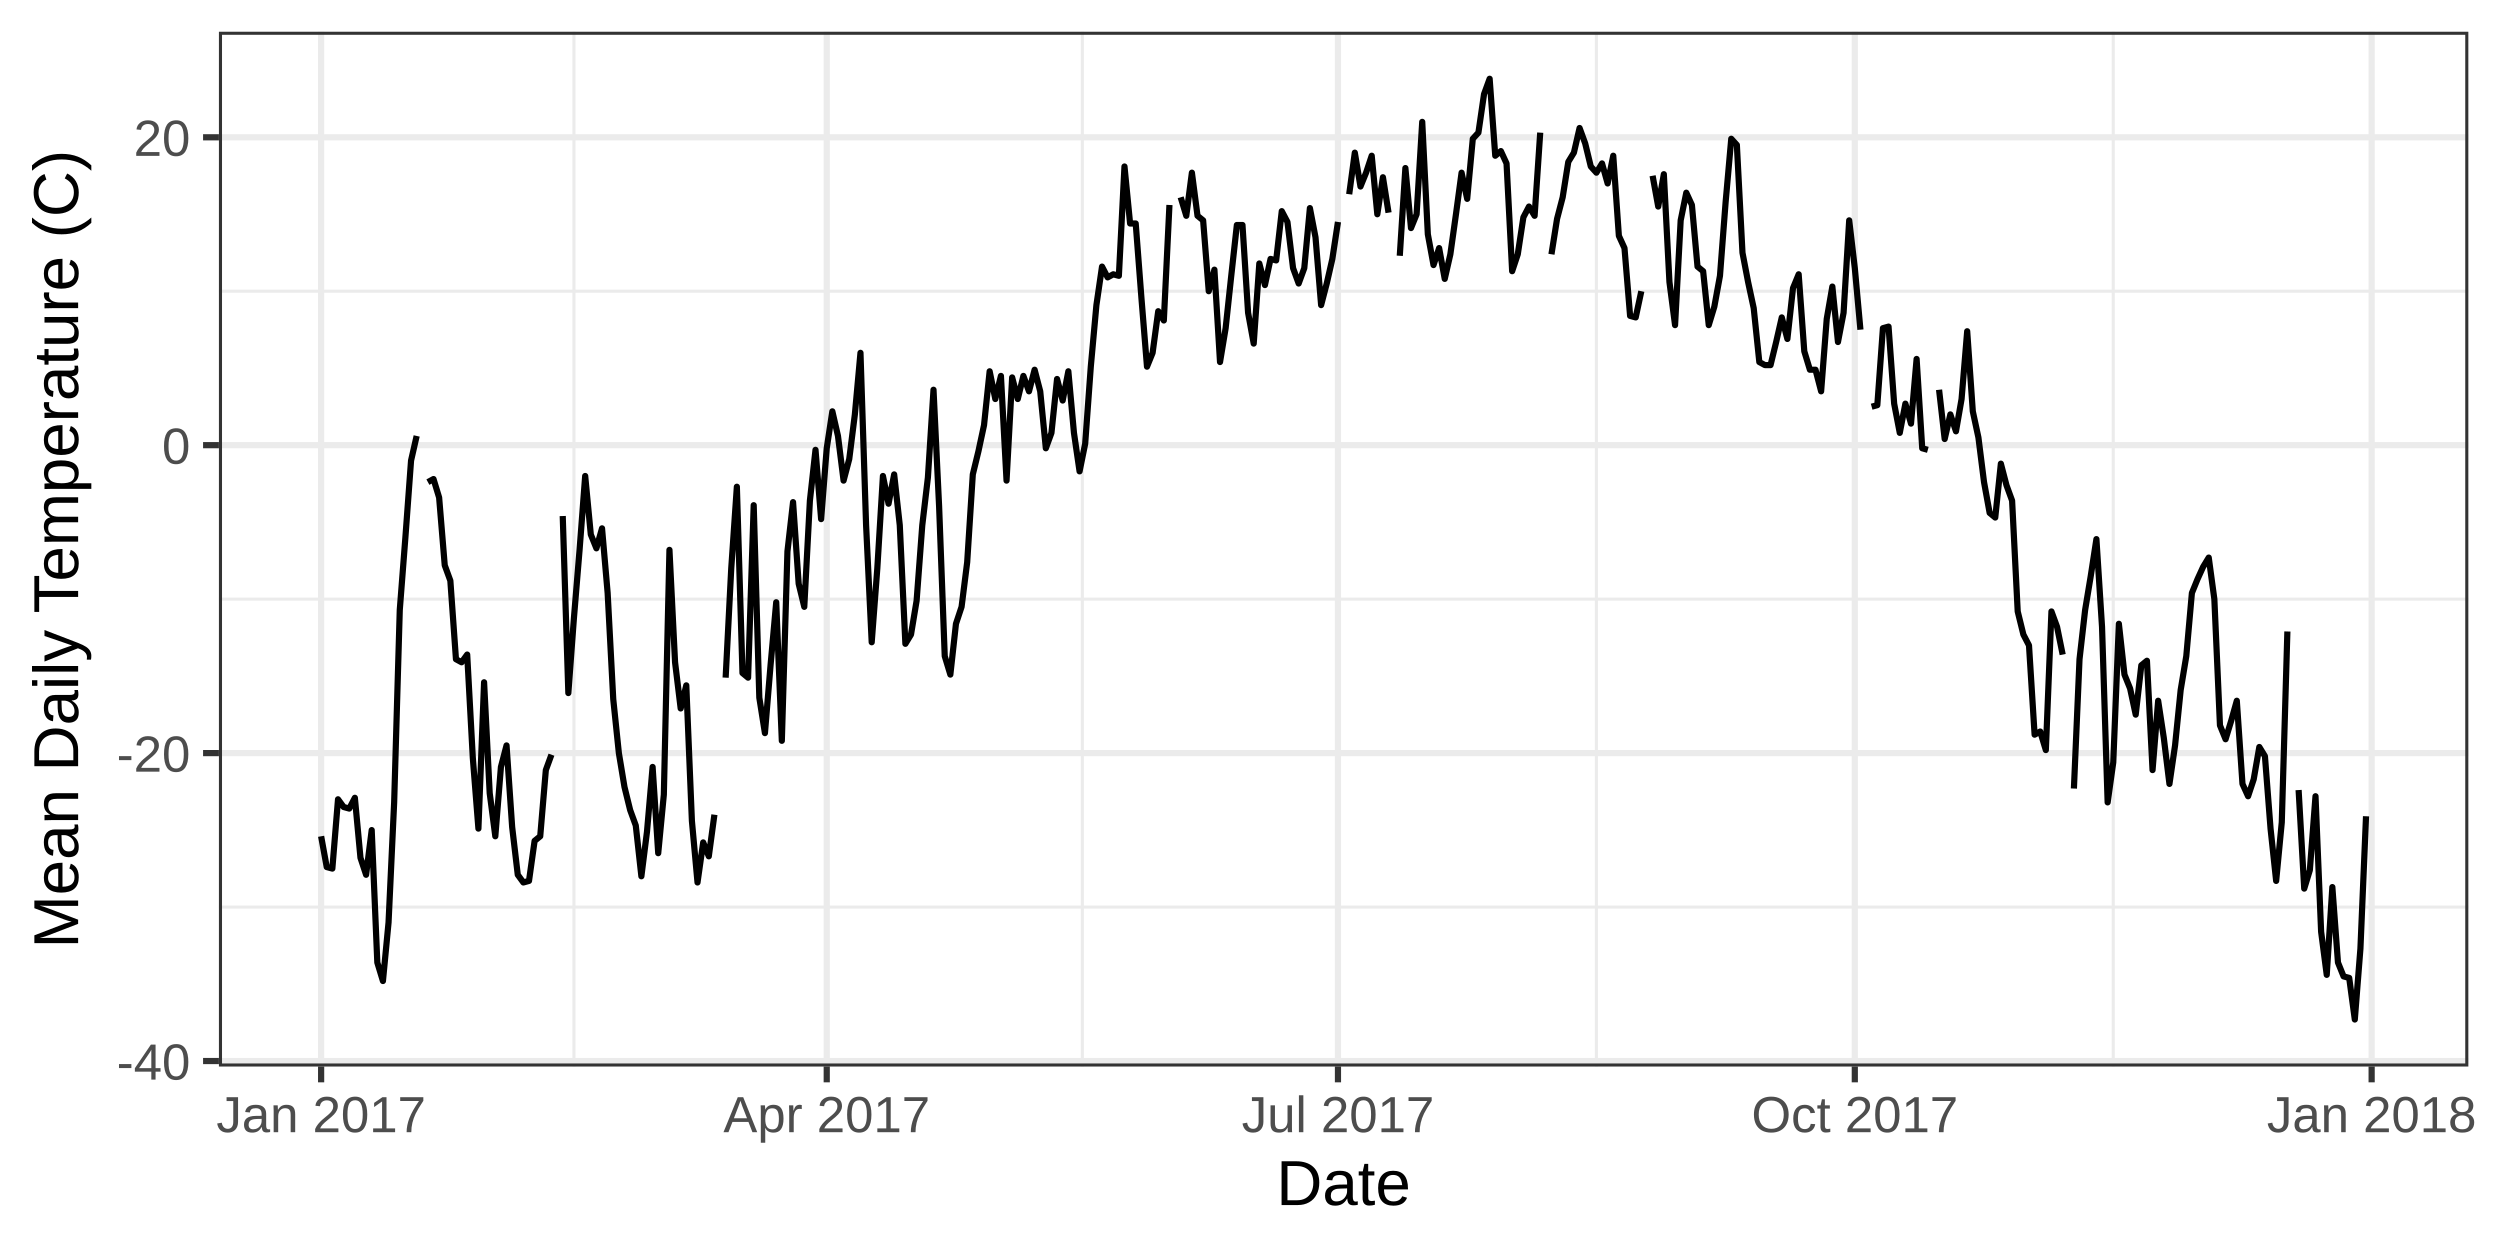
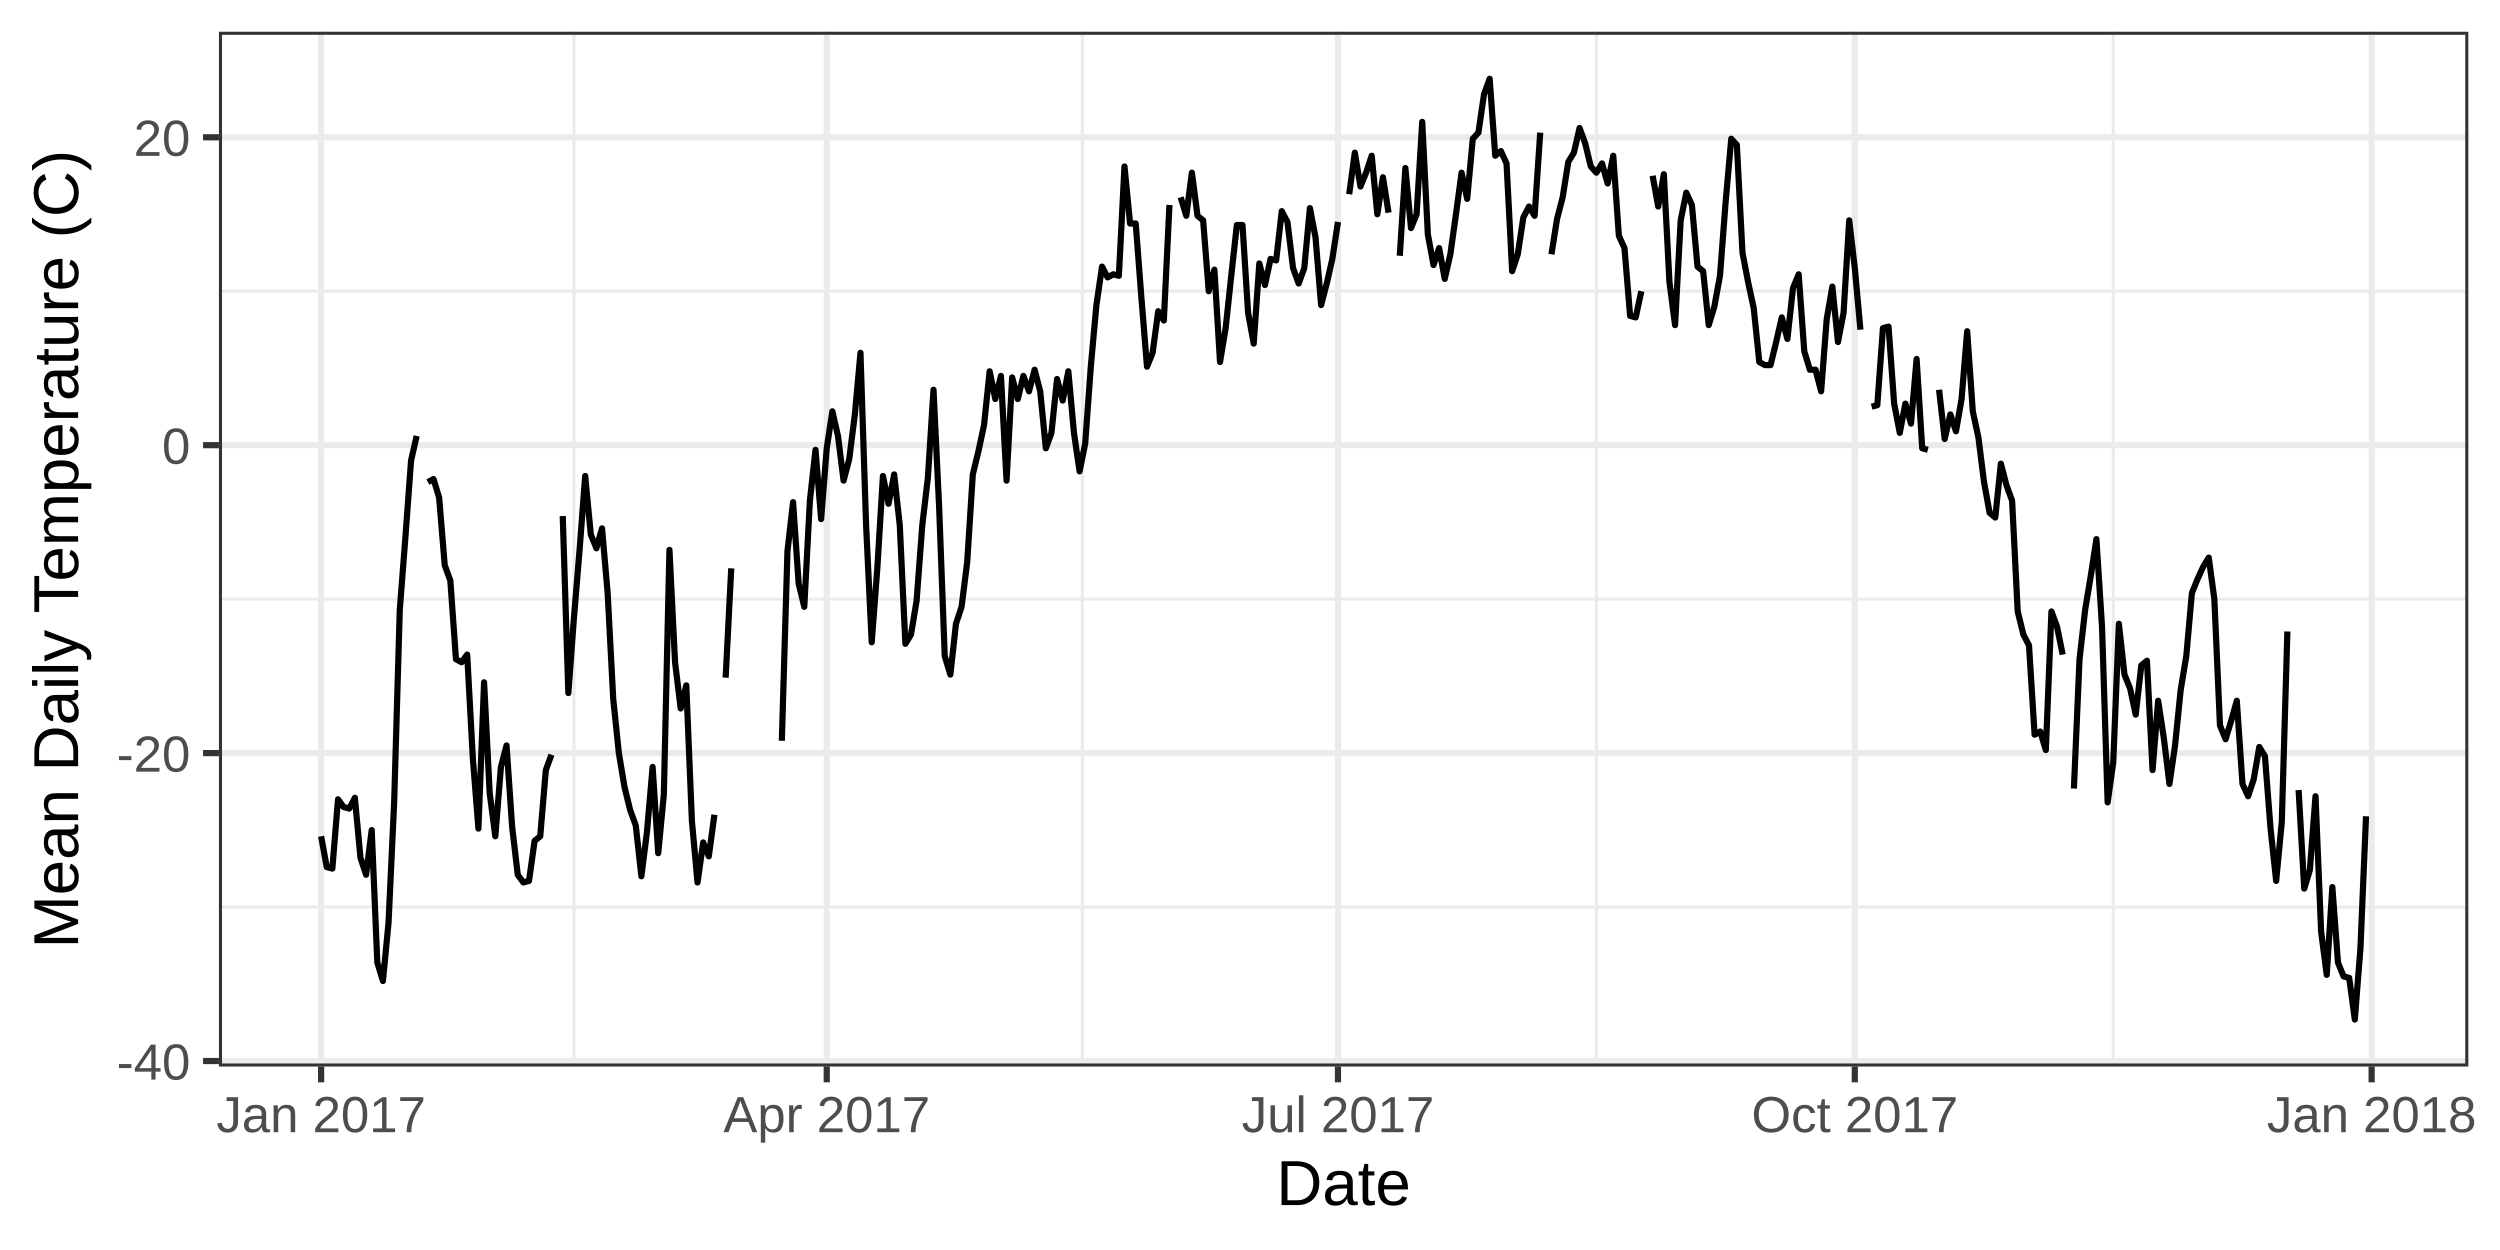
<svg xmlns="http://www.w3.org/2000/svg" class="svglite" width="432.00pt" height="216.00pt" viewBox="0 0 432.00 216.00">
  <defs>
    <style type="text/css">
    .svglite line, .svglite polyline, .svglite polygon, .svglite path, .svglite rect, .svglite circle {
      fill: none;
      stroke: #000000;
      stroke-linecap: round;
      stroke-linejoin: round;
      stroke-miterlimit: 10.00;
    }
  </style>
  </defs>
  <rect width="100%" height="100%" style="stroke: none; fill: #FFFFFF;" />
  <defs>
    <clipPath id="cpMC4wMHw0MzIuMDB8MC4wMHwyMTYuMDA=">
      <rect x="0.00" y="0.00" width="432.00" height="216.00" />
    </clipPath>
  </defs>
  <g clip-path="url(#cpMC4wMHw0MzIuMDB8MC4wMHwyMTYuMDA=)">
    <rect x="0" y="0.00" width="432.00" height="216.00" style="stroke-width: 1.07; stroke: #FFFFFF; fill: #FFFFFF;" />
  </g>
  <defs>
    <clipPath id="cpMzcuODN8NDI2LjUyfDUuNDh8MTg0LjI5">
      <rect x="37.83" y="5.48" width="388.70" height="178.82" />
    </clipPath>
  </defs>
  <g clip-path="url(#cpMzcuODN8NDI2LjUyfDUuNDh8MTg0LjI5)">
    <rect x="37.83" y="5.48" width="388.70" height="178.82" style="stroke-width: 1.07; stroke: none; fill: #FFFFFF;" />
    <polyline points="37.83,156.74 426.52,156.74 " style="stroke-width: 0.53; stroke: #EBEBEB; stroke-linecap: butt;" />
    <polyline points="37.83,103.53 426.52,103.53 " style="stroke-width: 0.53; stroke: #EBEBEB; stroke-linecap: butt;" />
    <polyline points="37.83,50.32 426.52,50.32 " style="stroke-width: 0.53; stroke: #EBEBEB; stroke-linecap: butt;" />
    <polyline points="99.18,184.29 99.18,5.48 " style="stroke-width: 0.53; stroke: #EBEBEB; stroke-linecap: butt;" />
    <polyline points="187.03,184.29 187.03,5.48 " style="stroke-width: 0.53; stroke: #EBEBEB; stroke-linecap: butt;" />
    <polyline points="275.86,184.29 275.86,5.48 " style="stroke-width: 0.53; stroke: #EBEBEB; stroke-linecap: butt;" />
    <polyline points="365.17,184.29 365.17,5.48 " style="stroke-width: 0.53; stroke: #EBEBEB; stroke-linecap: butt;" />
    <polyline points="37.83,183.35 426.52,183.35 " style="stroke-width: 1.07; stroke: #EBEBEB; stroke-linecap: butt;" />
    <polyline points="37.83,130.14 426.52,130.14 " style="stroke-width: 1.07; stroke: #EBEBEB; stroke-linecap: butt;" />
    <polyline points="37.83,76.93 426.52,76.93 " style="stroke-width: 1.07; stroke: #EBEBEB; stroke-linecap: butt;" />
    <polyline points="37.83,23.72 426.52,23.72 " style="stroke-width: 1.07; stroke: #EBEBEB; stroke-linecap: butt;" />
    <polyline points="55.49,184.29 55.49,5.48 " style="stroke-width: 1.07; stroke: #EBEBEB; stroke-linecap: butt;" />
    <polyline points="142.86,184.29 142.86,5.48 " style="stroke-width: 1.07; stroke: #EBEBEB; stroke-linecap: butt;" />
    <polyline points="231.20,184.29 231.20,5.48 " style="stroke-width: 1.07; stroke: #EBEBEB; stroke-linecap: butt;" />
    <polyline points="320.51,184.29 320.51,5.48 " style="stroke-width: 1.07; stroke: #EBEBEB; stroke-linecap: butt;" />
    <polyline points="409.82,184.29 409.82,5.48 " style="stroke-width: 1.07; stroke: #EBEBEB; stroke-linecap: butt;" />
    <polyline points="55.49,144.51 56.46,149.83 57.43,150.09 58.41,138.12 59.38,139.45 60.35,139.72 61.32,137.86 62.29,148.23 63.26,151.16 64.23,143.44 65.20,166.32 66.17,169.52 67.14,159.41 68.11,138.65 69.08,105.40 70.05,92.89 71.03,79.59 72.00,75.33 " style="stroke-width: 1.07; stroke-linecap: butt;" />
    <polyline points="73.94,83.31 74.91,82.78 75.88,85.97 76.85,97.68 77.82,100.34 78.79,113.91 79.76,114.44 80.73,113.11 81.70,130.94 82.67,143.18 83.65,117.90 84.62,137.06 85.59,144.51 86.56,132.53 87.53,128.81 88.50,142.91 89.47,151.16 90.44,152.49 91.41,152.22 92.38,145.30 93.35,144.51 94.32,133.07 95.29,130.41 " style="stroke-width: 1.07; stroke-linecap: butt;" />
    <polyline points="97.24,89.17 98.21,119.76 99.18,106.73 100.15,95.02 101.12,82.25 102.09,92.36 103.06,94.75 104.03,91.30 105.00,102.47 105.97,120.83 106.94,130.14 107.91,135.99 108.89,139.98 109.86,142.64 110.83,151.42 111.80,143.71 112.77,132.53 113.74,147.43 114.71,137.32 115.68,95.02 116.65,114.44 117.62,122.42 118.59,118.43 119.56,141.85 120.53,152.49 121.51,145.57 122.48,147.97 123.45,140.78 " style="stroke-width: 1.07; stroke-linecap: butt;" />
-     <polyline points="125.39,117.10 126.36,98.21 127.33,84.11 128.30,116.30 129.27,117.10 130.24,87.30 131.21,120.56 132.18,126.68 133.15,114.97 134.13,104.07 135.10,128.01 136.07,95.29 137.04,86.77 138.01,100.87 138.98,104.86 139.95,86.51 140.92,77.73 141.89,89.70 142.86,77.46 143.83,71.08 144.80,75.33 145.77,83.05 146.75,79.32 147.72,71.61 148.69,60.97 149.66,90.76 150.63,110.98 151.60,98.21 152.57,82.25 153.54,87.04 154.51,81.98 155.48,90.76 156.45,111.25 157.42,109.65 158.39,103.80 159.37,90.76 160.34,82.52 161.31,67.35 162.28,87.57 163.25,113.38 164.22,116.57 165.19,107.79 166.16,104.86 167.13,97.15 168.10,81.98 169.07,77.99 170.04,73.47 171.01,64.16 171.99,68.95 172.96,64.96 173.93,83.05 174.90,65.22 175.87,68.95 176.84,64.96 177.81,67.62 178.78,63.89 179.75,67.62 180.72,77.46 181.69,74.80 182.66,65.49 183.63,69.21 184.61,64.16 185.58,74.80 186.55,81.45 187.52,76.66 188.49,63.36 189.46,52.72 190.43,46.07 191.40,47.93 192.37,47.40 193.34,47.66 194.31,28.77 195.28,38.62 196.25,38.62 197.23,51.39 198.20,63.36 199.17,60.97 200.14,53.78 201.11,55.38 202.08,35.42 " style="stroke-width: 1.07; stroke-linecap: butt;" />
+     <polyline points="125.39,117.10 126.36,98.21 " style="stroke-width: 1.07; stroke-linecap: butt;" />
+     <polyline points="135.10,128.01 136.07,95.29 137.04,86.77 138.01,100.87 138.98,104.86 139.95,86.51 140.92,77.73 141.89,89.70 142.86,77.46 143.83,71.08 144.80,75.33 145.77,83.05 146.75,79.32 147.72,71.61 148.69,60.97 149.66,90.76 150.63,110.98 151.60,98.21 152.57,82.25 153.54,87.04 154.51,81.98 155.48,90.76 156.45,111.25 157.42,109.65 158.39,103.80 159.37,90.76 160.34,82.52 161.31,67.35 162.28,87.57 163.25,113.38 164.22,116.57 165.19,107.79 166.16,104.86 167.13,97.15 168.10,81.98 169.07,77.99 170.04,73.47 171.01,64.16 171.99,68.95 172.96,64.96 173.93,83.05 174.90,65.22 175.87,68.95 176.84,64.96 177.81,67.62 178.78,63.89 179.75,67.62 180.72,77.46 181.69,74.80 182.66,65.49 183.63,69.21 184.61,64.16 185.58,74.80 186.55,81.45 187.52,76.66 188.49,63.36 189.46,52.72 190.43,46.07 191.40,47.93 192.37,47.40 193.34,47.66 194.31,28.77 195.28,38.62 196.25,38.62 197.23,51.39 198.20,63.36 199.17,60.97 200.14,53.78 201.11,55.38 202.08,35.42 " style="stroke-width: 1.07; stroke-linecap: butt;" />
    <polyline points="204.02,34.09 204.99,37.29 205.96,29.84 206.93,37.29 207.90,38.08 208.87,50.32 209.85,46.60 210.82,62.56 211.79,56.71 212.76,47.66 213.73,38.88 214.70,38.88 215.67,54.05 216.64,59.37 217.61,45.53 218.58,49.26 219.55,44.74 220.52,45.00 221.49,36.49 222.47,38.35 223.44,46.33 224.41,48.99 225.38,46.33 226.35,35.96 227.32,41.01 228.29,52.72 229.26,48.99 230.23,44.74 231.20,38.35 " style="stroke-width: 1.07; stroke-linecap: butt;" />
    <polyline points="233.14,33.56 234.11,26.38 235.09,32.23 236.06,29.84 237.03,26.91 238.00,37.02 238.97,30.63 239.94,36.75 " style="stroke-width: 1.07; stroke-linecap: butt;" />
    <polyline points="241.88,44.20 242.85,29.04 243.82,39.41 244.79,37.02 245.76,21.06 246.73,40.48 247.71,45.80 248.68,42.87 249.65,48.19 250.62,43.94 251.59,37.02 252.56,29.84 253.53,34.36 254.50,23.98 255.47,22.92 256.44,16.27 257.41,13.61 258.38,26.91 259.35,26.11 260.33,28.24 261.30,46.86 262.27,43.94 263.24,37.55 264.21,35.69 265.18,37.29 266.15,22.92 " style="stroke-width: 1.07; stroke-linecap: butt;" />
    <polyline points="268.09,43.94 269.06,37.82 270.03,34.09 271.00,27.97 271.97,26.38 272.95,22.12 273.92,24.78 274.89,28.77 275.86,29.84 276.83,28.24 277.80,31.70 278.77,26.91 279.74,40.75 280.71,42.87 281.68,54.58 282.65,54.85 283.62,50.32 " style="stroke-width: 1.07; stroke-linecap: butt;" />
    <polyline points="285.57,30.37 286.54,35.69 287.51,30.10 288.48,48.73 289.45,56.18 290.42,38.08 291.39,33.30 292.36,35.42 293.33,46.07 294.30,46.86 295.27,56.18 296.24,52.98 297.21,47.66 298.19,34.89 299.16,23.98 300.13,25.05 301.10,43.67 302.07,48.73 303.04,53.25 304.01,62.56 304.98,63.09 305.95,63.09 306.92,59.10 307.89,54.85 308.86,58.57 309.83,49.79 310.81,47.40 311.78,60.70 312.75,63.89 313.72,63.89 314.69,67.62 315.66,55.11 316.63,49.52 317.60,59.10 318.57,54.05 319.54,38.08 320.51,46.33 321.48,56.97 " style="stroke-width: 1.07; stroke-linecap: butt;" />
    <polyline points="323.42,70.28 324.40,70.01 325.37,56.71 326.34,56.44 327.31,69.75 328.28,74.80 329.25,69.75 330.22,73.20 331.19,62.03 332.16,77.46 333.13,77.73 " style="stroke-width: 1.07; stroke-linecap: butt;" />
    <polyline points="335.07,67.35 336.04,75.86 337.02,71.61 337.99,74.53 338.96,68.95 339.93,57.24 340.90,71.08 341.87,75.60 342.84,83.31 343.81,88.63 344.78,89.43 345.75,80.12 346.72,83.85 347.69,86.51 348.66,105.66 349.64,109.65 350.61,111.52 351.58,126.95 352.55,126.41 353.52,129.61 354.49,105.66 355.46,108.32 356.43,113.11 " style="stroke-width: 1.07; stroke-linecap: butt;" />
    <polyline points="358.37,136.26 359.34,113.91 360.31,105.40 361.28,99.54 362.26,93.16 363.23,108.32 364.20,138.65 365.17,131.74 366.14,107.79 367.11,116.57 368.08,118.97 369.05,123.49 370.02,114.97 370.99,114.18 371.96,133.07 372.93,121.09 373.90,127.48 374.88,135.46 375.85,128.81 376.82,119.23 377.79,113.38 378.76,102.47 379.73,100.08 380.70,97.95 381.67,96.35 382.64,103.53 383.61,125.35 384.58,127.74 385.55,124.55 386.52,121.09 387.50,135.46 388.47,137.59 389.44,134.66 390.41,129.08 391.38,130.67 392.35,143.18 393.32,152.22 394.29,142.11 395.26,109.12 " style="stroke-width: 1.07; stroke-linecap: butt;" />
    <polyline points="397.20,136.52 398.17,153.55 399.14,150.36 400.12,137.59 401.09,161.00 402.06,168.45 403.03,153.29 404.00,166.32 404.97,168.72 405.94,168.98 406.91,176.17 407.88,163.93 408.85,141.05 " style="stroke-width: 1.07; stroke-linecap: butt;" />
    <rect x="37.83" y="5.48" width="388.70" height="178.82" style="stroke-width: 1.07; stroke: #333333;" />
  </g>
  <g clip-path="url(#cpMC4wMHw0MzIuMDB8MC4wMHwyMTYuMDA=)">
    <text x="32.89" y="186.56" text-anchor="end" style="font-size: 8.80px; fill: #4D4D4D; font-family: Arial;" textLength="14.36px" lengthAdjust="spacingAndGlyphs">-40</text>
    <text x="32.89" y="133.35" text-anchor="end" style="font-size: 8.80px; fill: #4D4D4D; font-family: Arial;" textLength="14.36px" lengthAdjust="spacingAndGlyphs">-20</text>
    <text x="32.89" y="80.14" text-anchor="end" style="font-size: 8.80px; fill: #4D4D4D; font-family: Arial;" textLength="5.59px" lengthAdjust="spacingAndGlyphs">0</text>
    <text x="32.89" y="26.93" text-anchor="end" style="font-size: 8.80px; fill: #4D4D4D; font-family: Arial;" textLength="11.19px" lengthAdjust="spacingAndGlyphs">20</text>
    <polyline points="35.09,183.35 37.83,183.35 " style="stroke-width: 1.07; stroke: #333333; stroke-linecap: butt;" />
    <polyline points="35.09,130.14 37.83,130.14 " style="stroke-width: 1.07; stroke: #333333; stroke-linecap: butt;" />
    <polyline points="35.09,76.93 37.83,76.93 " style="stroke-width: 1.07; stroke: #333333; stroke-linecap: butt;" />
    <polyline points="35.09,23.72 37.83,23.72 " style="stroke-width: 1.07; stroke: #333333; stroke-linecap: butt;" />
    <polyline points="55.49,187.03 55.49,184.29 " style="stroke-width: 1.07; stroke: #333333; stroke-linecap: butt;" />
    <polyline points="142.86,187.03 142.86,184.29 " style="stroke-width: 1.07; stroke: #333333; stroke-linecap: butt;" />
    <polyline points="231.20,187.03 231.20,184.29 " style="stroke-width: 1.07; stroke: #333333; stroke-linecap: butt;" />
    <polyline points="320.51,187.03 320.51,184.29 " style="stroke-width: 1.07; stroke: #333333; stroke-linecap: butt;" />
    <polyline points="409.82,187.03 409.82,184.29 " style="stroke-width: 1.07; stroke: #333333; stroke-linecap: butt;" />
    <text x="55.49" y="195.64" text-anchor="middle" style="font-size: 8.80px; fill: #4D4D4D; font-family: Arial;" textLength="38.73px" lengthAdjust="spacingAndGlyphs">Jan 2017</text>
    <text x="142.86" y="195.64" text-anchor="middle" style="font-size: 8.80px; fill: #4D4D4D; font-family: Arial;" textLength="40.39px" lengthAdjust="spacingAndGlyphs">Apr 2017</text>
    <text x="231.20" y="195.64" text-anchor="middle" style="font-size: 8.80px; fill: #4D4D4D; font-family: Arial;" textLength="35.78px" lengthAdjust="spacingAndGlyphs">Jul 2017</text>
    <text x="320.51" y="195.64" text-anchor="middle" style="font-size: 8.80px; fill: #4D4D4D; font-family: Arial;" textLength="40.38px" lengthAdjust="spacingAndGlyphs">Oct 2017</text>
    <text x="409.82" y="195.64" text-anchor="middle" style="font-size: 8.80px; fill: #4D4D4D; font-family: Arial;" textLength="38.73px" lengthAdjust="spacingAndGlyphs">Jan 2018</text>
    <text x="232.17" y="208.23" text-anchor="middle" style="font-size: 11.00px; font-family: Arial;" textLength="26.29px" lengthAdjust="spacingAndGlyphs">Date</text>
    <text transform="translate(13.50,94.89) rotate(-90)" text-anchor="middle" style="font-size: 11.00px; font-family: Arial;" textLength="154.24px" lengthAdjust="spacingAndGlyphs">Mean Daily Temperature (C)</text>
  </g>
</svg>
